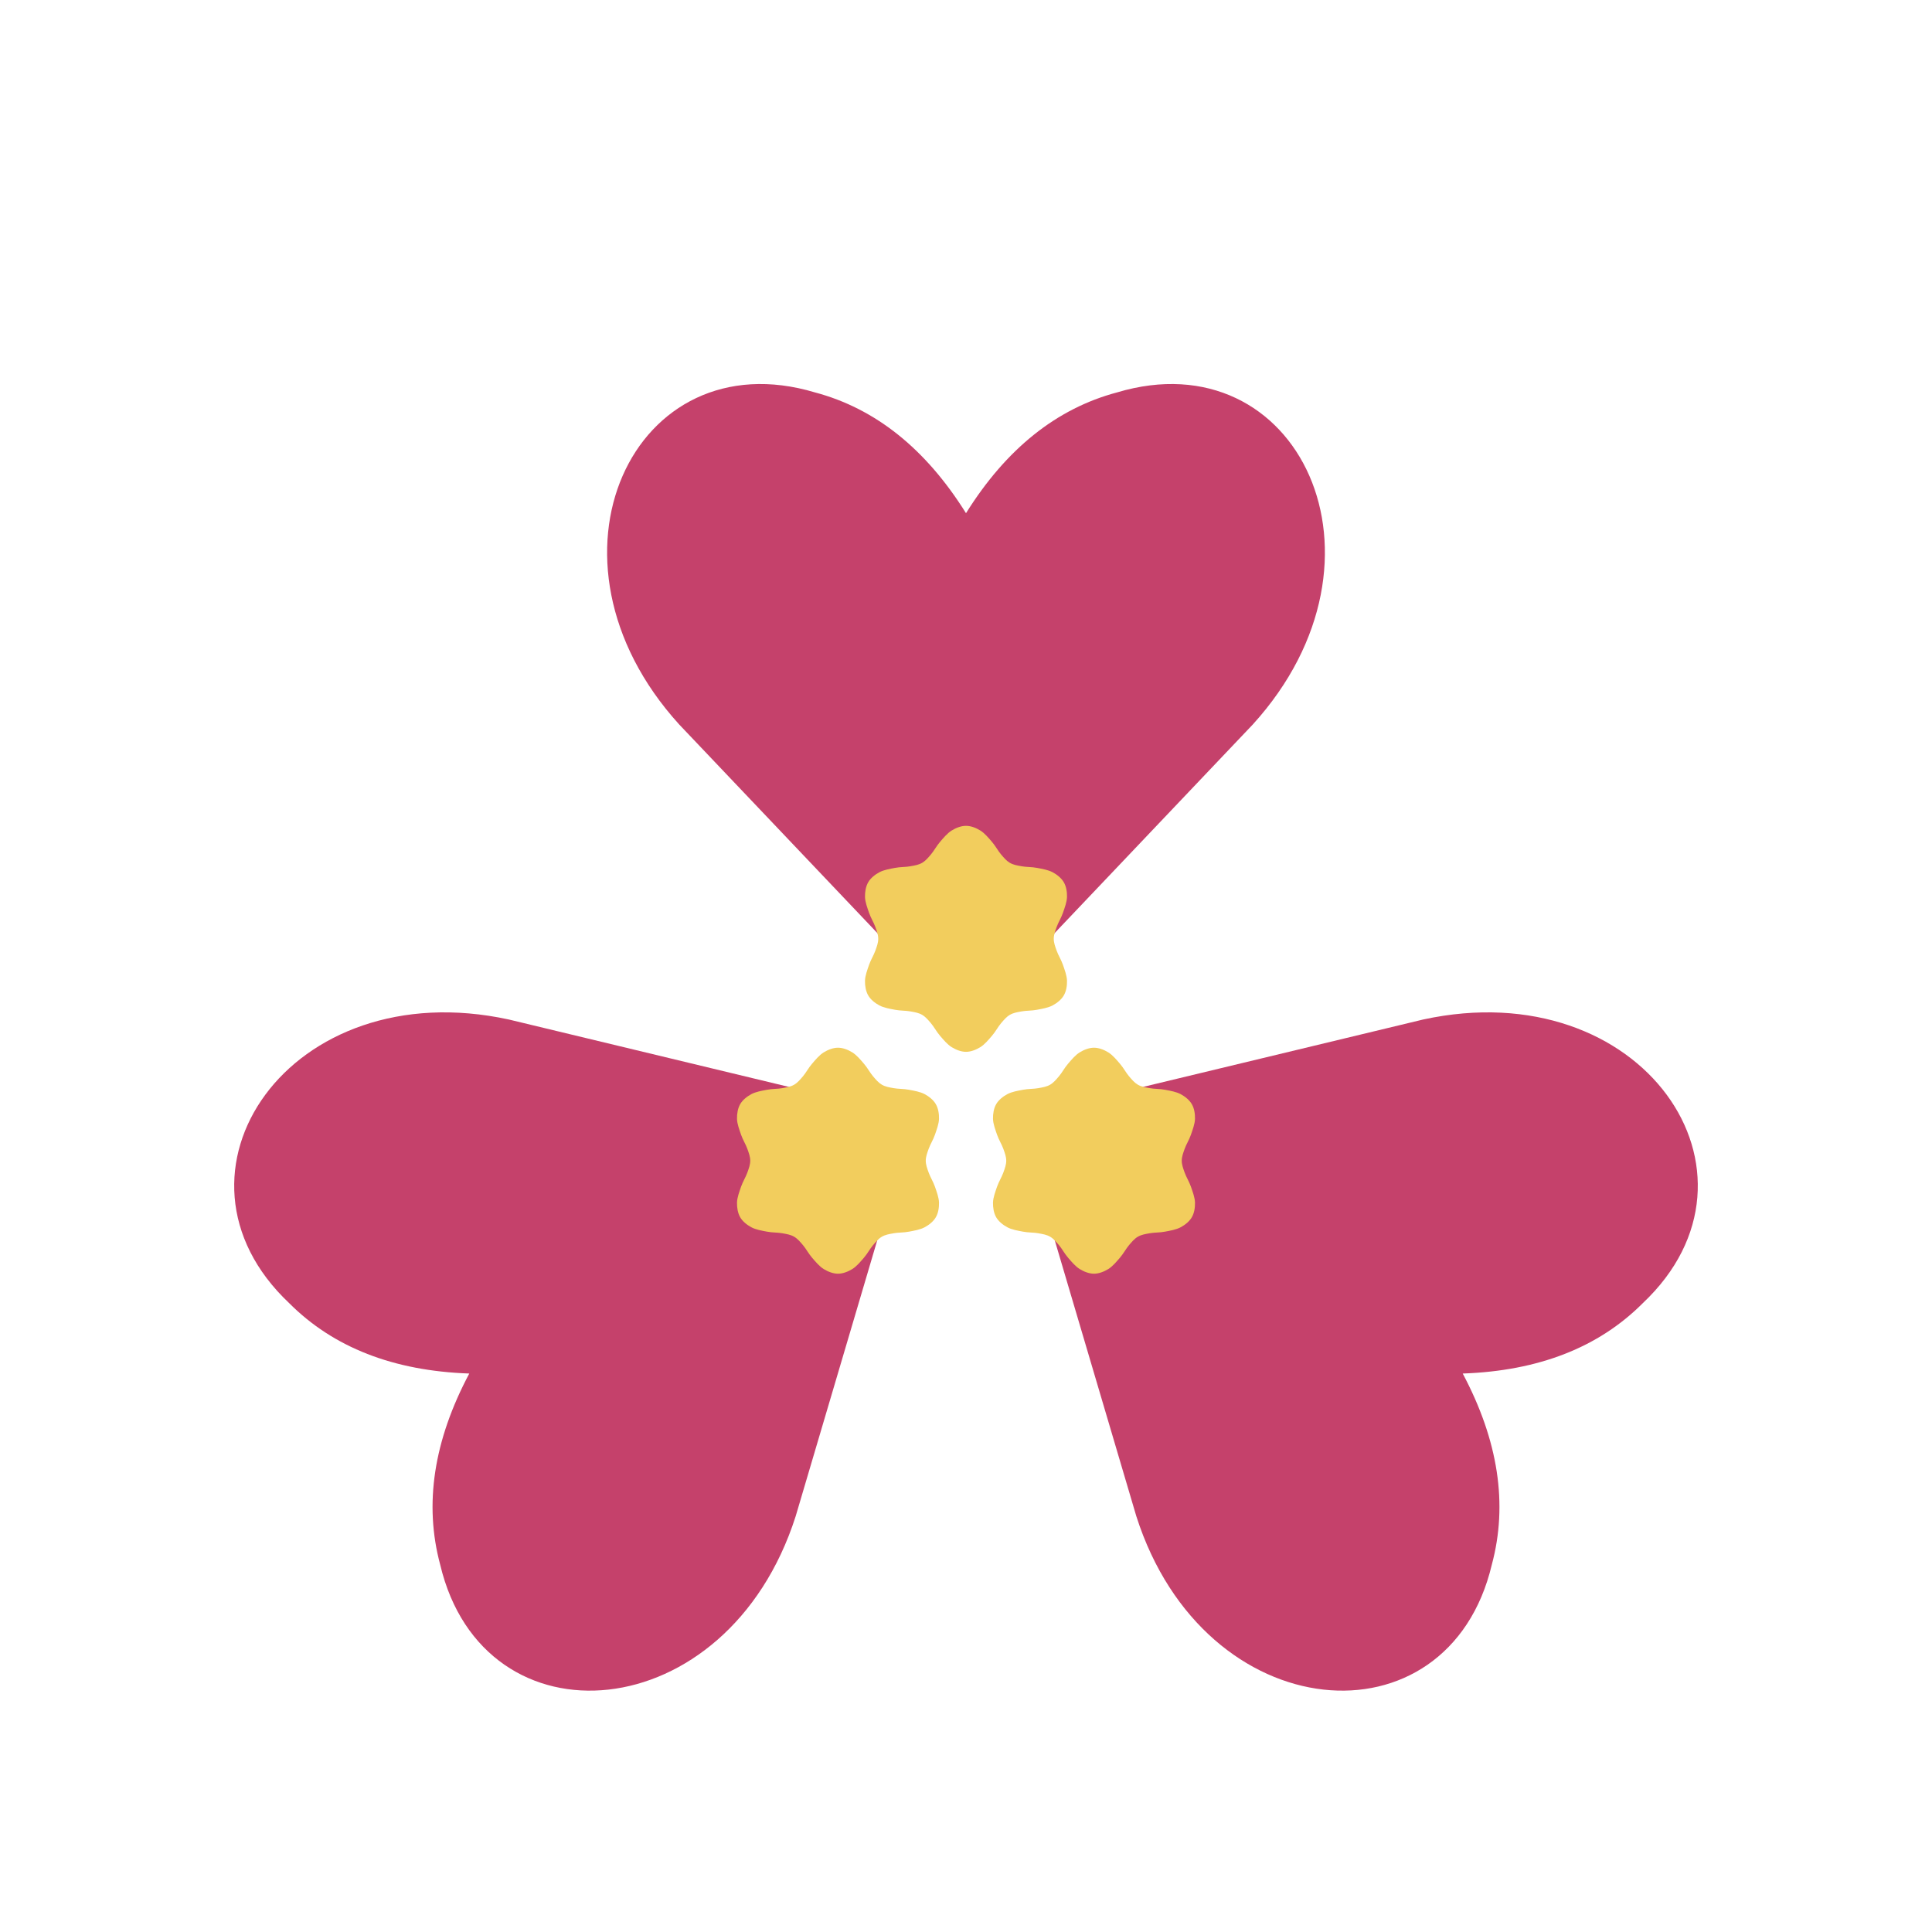
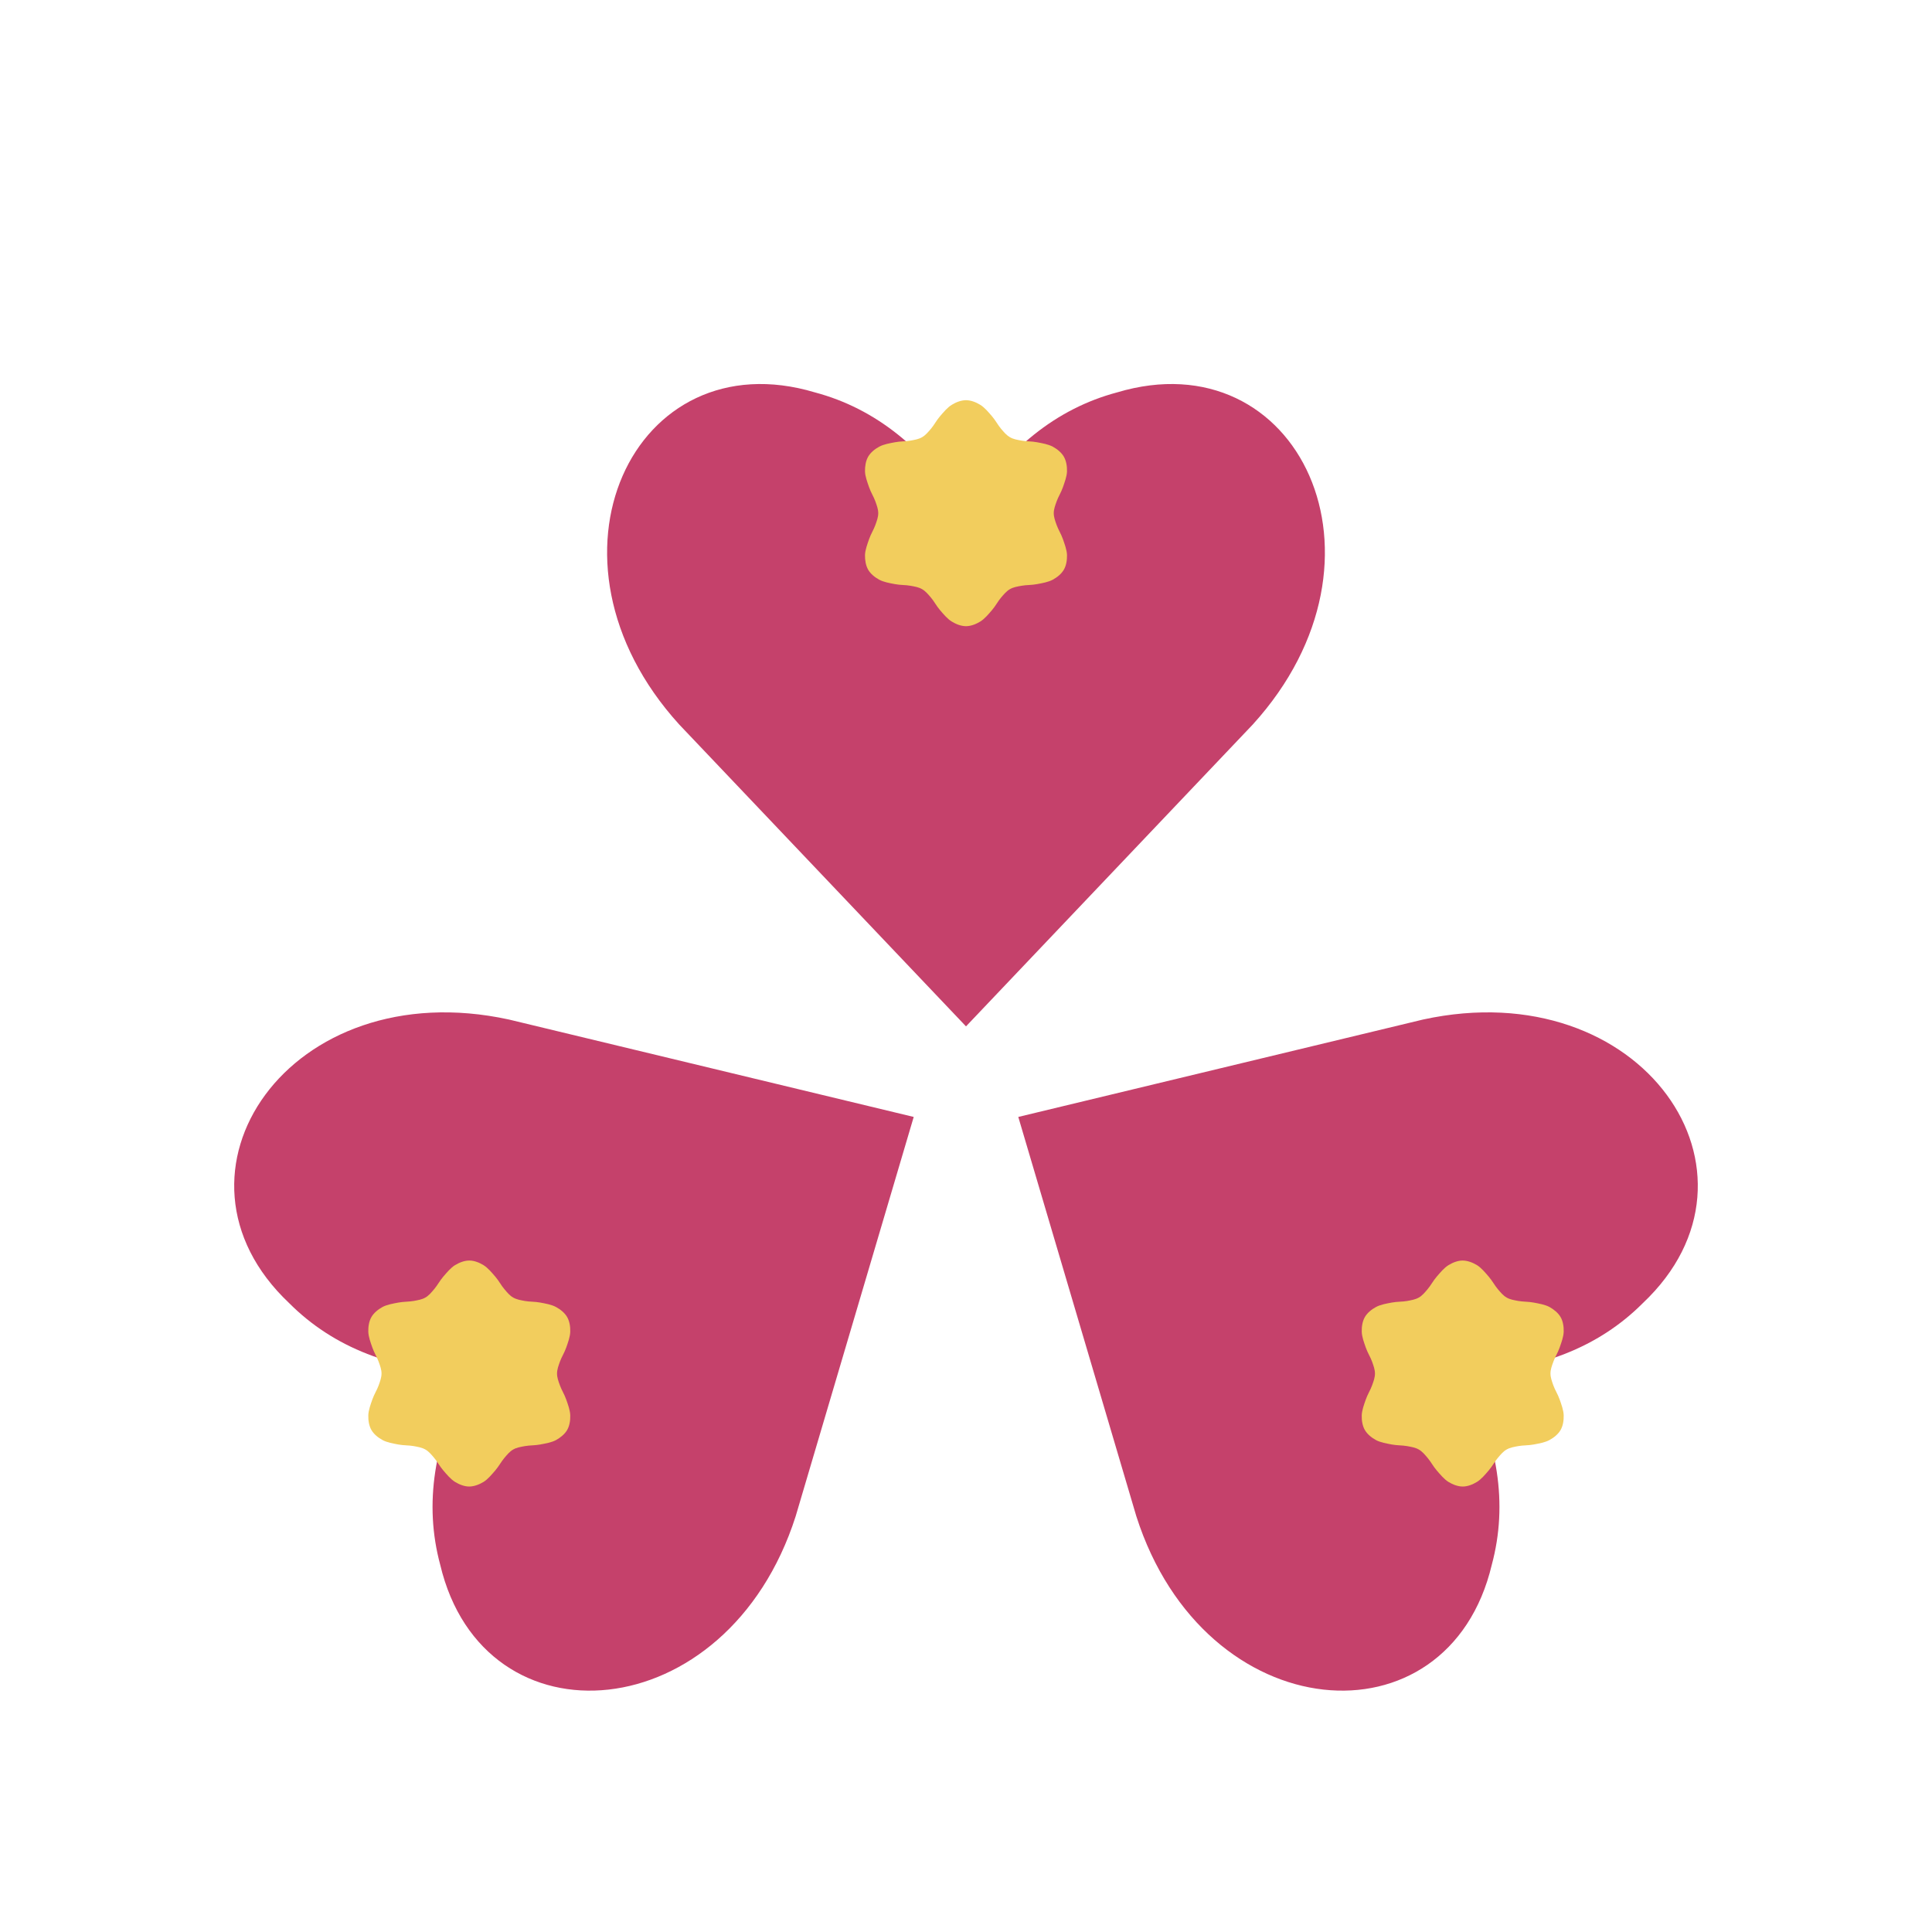
<svg xmlns="http://www.w3.org/2000/svg" viewBox="0 0 64 64" fill="none" role="img" aria-label="三心相聚">
  <g transform="translate(32 36) scale(1) translate(-32 -36)">
-     <g transform="rotate(0 32 36)">
-       <g transform="translate(0 -0) rotate(0 32 29)">
-         <path d="M32 34 L22.5 24 C17.5 18.5 21 11.2 27 13 Q30 13.8 32 17 Q34 13.8 37 13 C43 11.2 46.5 18.5 41.5 24 Z" fill="#C5416B" />
-       </g>
+     <g transform="rotate(0 32 36) translate(0 -0) rotate(0 32 29)">
+       <path d="M32 34 L22.5 24 C17.5 18.5 21 11.2 27 13 Q30 13.8 32 17 Q34 13.8 37 13 C43 11.2 46.5 18.5 41.5 24 Z" fill="#C5416B" />
    </g>
-     <g transform="rotate(120 32 36)">
-       <g transform="translate(0 -0) rotate(0 32 29)">
-         <path d="M32 34 L22.5 24 C17.5 18.5 21 11.2 27 13 Q30 13.8 32 17 Q34 13.8 37 13 C43 11.2 46.5 18.5 41.5 24 Z" fill="#C5416B" />
-       </g>
+     <g transform="rotate(120 32 36) translate(0 -0) rotate(0 32 29)">
+       <path d="M32 34 L22.5 24 C17.5 18.5 21 11.2 27 13 Q30 13.8 32 17 Q34 13.8 37 13 C43 11.2 46.5 18.5 41.5 24 Z" fill="#C5416B" />
    </g>
-     <g transform="rotate(240 32 36)">
-       <g transform="translate(0 -0) rotate(0 32 29)">
-         <path d="M32 34 L22.5 24 C17.5 18.5 21 11.2 27 13 Q30 13.8 32 17 Q34 13.8 37 13 C43 11.2 46.5 18.5 41.5 24 Z" fill="#C5416B" />
-       </g>
+     <g transform="rotate(240 32 36) translate(0 -0) rotate(0 32 29)">
+       <path d="M32 34 L22.5 24 C17.5 18.5 21 11.2 27 13 Q30 13.8 32 17 Q34 13.8 37 13 C43 11.2 46.5 18.5 41.5 24 Z" fill="#C5416B" />
    </g>
    <g data-flower-center="bougainvillea">
-       <path d="M32 28.53C32.083 28.53 32.173 28.564 32.249 28.611C32.324 28.657 32.393 28.74 32.453 28.81C32.513 28.879 32.558 28.966 32.61 29.027C32.662 29.088 32.705 29.14 32.765 29.175C32.825 29.21 32.892 29.221 32.971 29.235C33.049 29.25 33.147 29.245 33.237 29.263C33.328 29.28 33.434 29.298 33.512 29.34C33.59 29.382 33.665 29.443 33.706 29.515C33.748 29.587 33.763 29.682 33.761 29.771C33.758 29.86 33.72 29.96 33.69 30.047C33.66 30.134 33.608 30.216 33.581 30.292C33.554 30.367 33.53 30.431 33.53 30.5C33.53 30.569 33.554 30.633 33.581 30.708C33.608 30.784 33.66 30.866 33.69 30.953C33.72 31.04 33.758 31.14 33.761 31.229C33.763 31.318 33.748 31.413 33.706 31.485C33.665 31.557 33.59 31.618 33.512 31.66C33.434 31.702 33.328 31.72 33.237 31.737C33.147 31.755 33.049 31.75 32.971 31.765C32.892 31.779 32.825 31.79 32.765 31.825C32.705 31.86 32.662 31.912 32.61 31.973C32.558 32.034 32.513 32.121 32.453 32.19C32.393 32.26 32.324 32.343 32.249 32.389C32.173 32.436 32.083 32.47 32 32.47C31.917 32.47 31.827 32.436 31.751 32.389C31.676 32.343 31.607 32.26 31.547 32.19C31.487 32.121 31.442 32.034 31.39 31.973C31.338 31.912 31.295 31.86 31.235 31.825C31.175 31.79 31.108 31.779 31.029 31.765C30.951 31.75 30.853 31.755 30.763 31.737C30.672 31.72 30.566 31.702 30.488 31.66C30.41 31.618 30.335 31.557 30.294 31.485C30.253 31.413 30.237 31.318 30.239 31.229C30.242 31.14 30.28 31.04 30.31 30.953C30.34 30.866 30.392 30.784 30.419 30.708C30.446 30.633 30.47 30.569 30.47 30.5C30.47 30.431 30.446 30.367 30.419 30.292C30.392 30.216 30.34 30.134 30.31 30.047C30.28 29.96 30.242 29.86 30.239 29.771C30.237 29.682 30.253 29.587 30.294 29.515C30.335 29.443 30.41 29.382 30.488 29.34C30.566 29.298 30.672 29.28 30.763 29.263C30.853 29.245 30.951 29.25 31.029 29.235C31.108 29.221 31.175 29.21 31.235 29.175C31.295 29.14 31.338 29.088 31.39 29.027C31.442 28.966 31.487 28.879 31.547 28.81C31.607 28.74 31.676 28.657 31.751 28.611C31.827 28.564 31.917 28.53 32 28.53Z" transform="translate(32 31.1) scale(1.9) translate(-32 -30.5)" fill="#F2CD5D" />
-       <path d="M32 28.53C32.083 28.53 32.173 28.564 32.249 28.611C32.324 28.657 32.393 28.74 32.453 28.81C32.513 28.879 32.558 28.966 32.61 29.027C32.662 29.088 32.705 29.14 32.765 29.175C32.825 29.21 32.892 29.221 32.971 29.235C33.049 29.25 33.147 29.245 33.237 29.263C33.328 29.28 33.434 29.298 33.512 29.34C33.59 29.382 33.665 29.443 33.706 29.515C33.748 29.587 33.763 29.682 33.761 29.771C33.758 29.86 33.72 29.96 33.69 30.047C33.66 30.134 33.608 30.216 33.581 30.292C33.554 30.367 33.53 30.431 33.53 30.5C33.53 30.569 33.554 30.633 33.581 30.708C33.608 30.784 33.66 30.866 33.69 30.953C33.72 31.04 33.758 31.14 33.761 31.229C33.763 31.318 33.748 31.413 33.706 31.485C33.665 31.557 33.59 31.618 33.512 31.66C33.434 31.702 33.328 31.72 33.237 31.737C33.147 31.755 33.049 31.75 32.971 31.765C32.892 31.779 32.825 31.79 32.765 31.825C32.705 31.86 32.662 31.912 32.61 31.973C32.558 32.034 32.513 32.121 32.453 32.19C32.393 32.26 32.324 32.343 32.249 32.389C32.173 32.436 32.083 32.47 32 32.47C31.917 32.47 31.827 32.436 31.751 32.389C31.676 32.343 31.607 32.26 31.547 32.19C31.487 32.121 31.442 32.034 31.39 31.973C31.338 31.912 31.295 31.86 31.235 31.825C31.175 31.79 31.108 31.779 31.029 31.765C30.951 31.75 30.853 31.755 30.763 31.737C30.672 31.72 30.566 31.702 30.488 31.66C30.41 31.618 30.335 31.557 30.294 31.485C30.253 31.413 30.237 31.318 30.239 31.229C30.242 31.14 30.28 31.04 30.31 30.953C30.34 30.866 30.392 30.784 30.419 30.708C30.446 30.633 30.47 30.569 30.47 30.5C30.47 30.431 30.446 30.367 30.419 30.292C30.392 30.216 30.34 30.134 30.31 30.047C30.28 29.96 30.242 29.86 30.239 29.771C30.237 29.682 30.253 29.587 30.294 29.515C30.335 29.443 30.41 29.382 30.488 29.34C30.566 29.298 30.672 29.28 30.763 29.263C30.853 29.245 30.951 29.25 31.029 29.235C31.108 29.221 31.175 29.21 31.235 29.175C31.295 29.14 31.338 29.088 31.39 29.027C31.442 28.966 31.487 28.879 31.547 28.81C31.607 28.74 31.676 28.657 31.751 28.611C31.827 28.564 31.917 28.53 32 28.53Z" transform="translate(27.76 38.45) scale(1.9) translate(-32 -30.5)" fill="#F2CD5D" />
-       <path d="M32 28.53C32.083 28.53 32.173 28.564 32.249 28.611C32.324 28.657 32.393 28.74 32.453 28.81C32.513 28.879 32.558 28.966 32.61 29.027C32.662 29.088 32.705 29.14 32.765 29.175C32.825 29.21 32.892 29.221 32.971 29.235C33.049 29.25 33.147 29.245 33.237 29.263C33.328 29.28 33.434 29.298 33.512 29.34C33.59 29.382 33.665 29.443 33.706 29.515C33.748 29.587 33.763 29.682 33.761 29.771C33.758 29.86 33.72 29.96 33.69 30.047C33.66 30.134 33.608 30.216 33.581 30.292C33.554 30.367 33.53 30.431 33.53 30.5C33.53 30.569 33.554 30.633 33.581 30.708C33.608 30.784 33.66 30.866 33.69 30.953C33.72 31.04 33.758 31.14 33.761 31.229C33.763 31.318 33.748 31.413 33.706 31.485C33.665 31.557 33.59 31.618 33.512 31.66C33.434 31.702 33.328 31.72 33.237 31.737C33.147 31.755 33.049 31.75 32.971 31.765C32.892 31.779 32.825 31.79 32.765 31.825C32.705 31.86 32.662 31.912 32.61 31.973C32.558 32.034 32.513 32.121 32.453 32.19C32.393 32.26 32.324 32.343 32.249 32.389C32.173 32.436 32.083 32.47 32 32.47C31.917 32.47 31.827 32.436 31.751 32.389C31.676 32.343 31.607 32.26 31.547 32.19C31.487 32.121 31.442 32.034 31.39 31.973C31.338 31.912 31.295 31.86 31.235 31.825C31.175 31.79 31.108 31.779 31.029 31.765C30.951 31.75 30.853 31.755 30.763 31.737C30.672 31.72 30.566 31.702 30.488 31.66C30.41 31.618 30.335 31.557 30.294 31.485C30.253 31.413 30.237 31.318 30.239 31.229C30.242 31.14 30.28 31.04 30.31 30.953C30.34 30.866 30.392 30.784 30.419 30.708C30.446 30.633 30.47 30.569 30.47 30.5C30.47 30.431 30.446 30.367 30.419 30.292C30.392 30.216 30.34 30.134 30.31 30.047C30.28 29.96 30.242 29.86 30.239 29.771C30.237 29.682 30.253 29.587 30.294 29.515C30.335 29.443 30.41 29.382 30.488 29.34C30.566 29.298 30.672 29.28 30.763 29.263C30.853 29.245 30.951 29.25 31.029 29.235C31.108 29.221 31.175 29.21 31.235 29.175C31.295 29.14 31.338 29.088 31.39 29.027C31.442 28.966 31.487 28.879 31.547 28.81C31.607 28.74 31.676 28.657 31.751 28.611C31.827 28.564 31.917 28.53 32 28.53Z" transform="translate(36.24 38.45) scale(1.9) translate(-32 -30.5)" fill="#F2CD5D" />
+       <g transform="rotate(0 32 36) translate(0 -0) rotate(0 32 29)">
+         <path d="M32 28.53C32.083 28.53 32.173 28.564 32.249 28.611C32.324 28.657 32.393 28.74 32.453 28.81C32.513 28.879 32.558 28.966 32.61 29.027C32.662 29.088 32.705 29.14 32.765 29.175C32.825 29.21 32.892 29.221 32.971 29.235C33.049 29.25 33.147 29.245 33.237 29.263C33.328 29.28 33.434 29.298 33.512 29.34C33.59 29.382 33.665 29.443 33.706 29.515C33.748 29.587 33.763 29.682 33.761 29.771C33.758 29.86 33.72 29.96 33.69 30.047C33.66 30.134 33.608 30.216 33.581 30.292C33.554 30.367 33.53 30.431 33.53 30.5C33.53 30.569 33.554 30.633 33.581 30.708C33.608 30.784 33.66 30.866 33.69 30.953C33.72 31.04 33.758 31.14 33.761 31.229C33.763 31.318 33.748 31.413 33.706 31.485C33.665 31.557 33.59 31.618 33.512 31.66C33.434 31.702 33.328 31.72 33.237 31.737C33.147 31.755 33.049 31.75 32.971 31.765C32.892 31.779 32.825 31.79 32.765 31.825C32.705 31.86 32.662 31.912 32.61 31.973C32.558 32.034 32.513 32.121 32.453 32.19C32.393 32.26 32.324 32.343 32.249 32.389C32.173 32.436 32.083 32.47 32 32.47C31.917 32.47 31.827 32.436 31.751 32.389C31.676 32.343 31.607 32.26 31.547 32.19C31.487 32.121 31.442 32.034 31.39 31.973C31.338 31.912 31.295 31.86 31.235 31.825C31.175 31.79 31.108 31.779 31.029 31.765C30.951 31.75 30.853 31.755 30.763 31.737C30.672 31.72 30.566 31.702 30.488 31.66C30.41 31.618 30.335 31.557 30.294 31.485C30.253 31.413 30.237 31.318 30.239 31.229C30.242 31.14 30.28 31.04 30.31 30.953C30.34 30.866 30.392 30.784 30.419 30.708C30.446 30.633 30.47 30.569 30.47 30.5C30.47 30.431 30.446 30.367 30.419 30.292C30.392 30.216 30.34 30.134 30.31 30.047C30.28 29.96 30.242 29.86 30.239 29.771C30.237 29.682 30.253 29.587 30.294 29.515C30.335 29.443 30.41 29.382 30.488 29.34C30.566 29.298 30.672 29.28 30.763 29.263C30.853 29.245 30.951 29.25 31.029 29.235C31.108 29.221 31.175 29.21 31.235 29.175C31.295 29.14 31.338 29.088 31.39 29.027C31.442 28.966 31.487 28.879 31.547 28.81C31.607 28.74 31.676 28.657 31.751 28.611C31.827 28.564 31.917 28.53 32 28.53Z" transform="translate(32 17) scale(1.9) translate(-32 -30.5)" fill="#F2CD5D" />
+       </g>
+       <g transform="rotate(120 32 36) translate(0 -0) rotate(0 32 29)">
+         <path d="M32 28.53C32.083 28.53 32.173 28.564 32.249 28.611C32.324 28.657 32.393 28.74 32.453 28.81C32.513 28.879 32.558 28.966 32.61 29.027C32.662 29.088 32.705 29.14 32.765 29.175C32.825 29.21 32.892 29.221 32.971 29.235C33.049 29.25 33.147 29.245 33.237 29.263C33.328 29.28 33.434 29.298 33.512 29.34C33.59 29.382 33.665 29.443 33.706 29.515C33.748 29.587 33.763 29.682 33.761 29.771C33.758 29.86 33.72 29.96 33.69 30.047C33.66 30.134 33.608 30.216 33.581 30.292C33.554 30.367 33.53 30.431 33.53 30.5C33.53 30.569 33.554 30.633 33.581 30.708C33.608 30.784 33.66 30.866 33.69 30.953C33.72 31.04 33.758 31.14 33.761 31.229C33.763 31.318 33.748 31.413 33.706 31.485C33.665 31.557 33.59 31.618 33.512 31.66C33.434 31.702 33.328 31.72 33.237 31.737C33.147 31.755 33.049 31.75 32.971 31.765C32.892 31.779 32.825 31.79 32.765 31.825C32.705 31.86 32.662 31.912 32.61 31.973C32.558 32.034 32.513 32.121 32.453 32.19C32.393 32.26 32.324 32.343 32.249 32.389C32.173 32.436 32.083 32.47 32 32.47C31.917 32.47 31.827 32.436 31.751 32.389C31.676 32.343 31.607 32.26 31.547 32.19C31.487 32.121 31.442 32.034 31.39 31.973C31.338 31.912 31.295 31.86 31.235 31.825C31.175 31.79 31.108 31.779 31.029 31.765C30.951 31.75 30.853 31.755 30.763 31.737C30.672 31.72 30.566 31.702 30.488 31.66C30.41 31.618 30.335 31.557 30.294 31.485C30.253 31.413 30.237 31.318 30.239 31.229C30.242 31.14 30.28 31.04 30.31 30.953C30.34 30.866 30.392 30.784 30.419 30.708C30.446 30.633 30.47 30.569 30.47 30.5C30.47 30.431 30.446 30.367 30.419 30.292C30.392 30.216 30.34 30.134 30.31 30.047C30.28 29.96 30.242 29.86 30.239 29.771C30.237 29.682 30.253 29.587 30.294 29.515C30.335 29.443 30.41 29.382 30.488 29.34C30.566 29.298 30.672 29.28 30.763 29.263C30.853 29.245 30.951 29.25 31.029 29.235C31.108 29.221 31.175 29.21 31.235 29.175C31.295 29.14 31.338 29.088 31.39 29.027C31.442 28.966 31.487 28.879 31.547 28.81C31.607 28.74 31.676 28.657 31.751 28.611C31.827 28.564 31.917 28.53 32 28.53Z" transform="translate(32 17) scale(1.9) translate(-32 -30.5)" fill="#F2CD5D" />
+       </g>
+       <g transform="rotate(240 32 36) translate(0 -0) rotate(0 32 29)">
+         <path d="M32 28.53C32.083 28.53 32.173 28.564 32.249 28.611C32.324 28.657 32.393 28.74 32.453 28.81C32.513 28.879 32.558 28.966 32.61 29.027C32.662 29.088 32.705 29.14 32.765 29.175C32.825 29.21 32.892 29.221 32.971 29.235C33.049 29.25 33.147 29.245 33.237 29.263C33.328 29.28 33.434 29.298 33.512 29.34C33.59 29.382 33.665 29.443 33.706 29.515C33.748 29.587 33.763 29.682 33.761 29.771C33.758 29.86 33.72 29.96 33.69 30.047C33.66 30.134 33.608 30.216 33.581 30.292C33.554 30.367 33.53 30.431 33.53 30.5C33.53 30.569 33.554 30.633 33.581 30.708C33.608 30.784 33.66 30.866 33.69 30.953C33.72 31.04 33.758 31.14 33.761 31.229C33.763 31.318 33.748 31.413 33.706 31.485C33.665 31.557 33.59 31.618 33.512 31.66C33.434 31.702 33.328 31.72 33.237 31.737C33.147 31.755 33.049 31.75 32.971 31.765C32.892 31.779 32.825 31.79 32.765 31.825C32.705 31.86 32.662 31.912 32.61 31.973C32.558 32.034 32.513 32.121 32.453 32.19C32.393 32.26 32.324 32.343 32.249 32.389C32.173 32.436 32.083 32.47 32 32.47C31.917 32.47 31.827 32.436 31.751 32.389C31.676 32.343 31.607 32.26 31.547 32.19C31.487 32.121 31.442 32.034 31.39 31.973C31.338 31.912 31.295 31.86 31.235 31.825C31.175 31.79 31.108 31.779 31.029 31.765C30.951 31.75 30.853 31.755 30.763 31.737C30.672 31.72 30.566 31.702 30.488 31.66C30.41 31.618 30.335 31.557 30.294 31.485C30.253 31.413 30.237 31.318 30.239 31.229C30.242 31.14 30.28 31.04 30.31 30.953C30.34 30.866 30.392 30.784 30.419 30.708C30.446 30.633 30.47 30.569 30.47 30.5C30.47 30.431 30.446 30.367 30.419 30.292C30.392 30.216 30.34 30.134 30.31 30.047C30.28 29.96 30.242 29.86 30.239 29.771C30.237 29.682 30.253 29.587 30.294 29.515C30.335 29.443 30.41 29.382 30.488 29.34C30.566 29.298 30.672 29.28 30.763 29.263C30.853 29.245 30.951 29.25 31.029 29.235C31.108 29.221 31.175 29.21 31.235 29.175C31.295 29.14 31.338 29.088 31.39 29.027C31.442 28.966 31.487 28.879 31.547 28.81C31.607 28.74 31.676 28.657 31.751 28.611C31.827 28.564 31.917 28.53 32 28.53Z" transform="translate(32 17) scale(1.9) translate(-32 -30.5)" fill="#F2CD5D" />
+       </g>
    </g>
  </g>
</svg>
